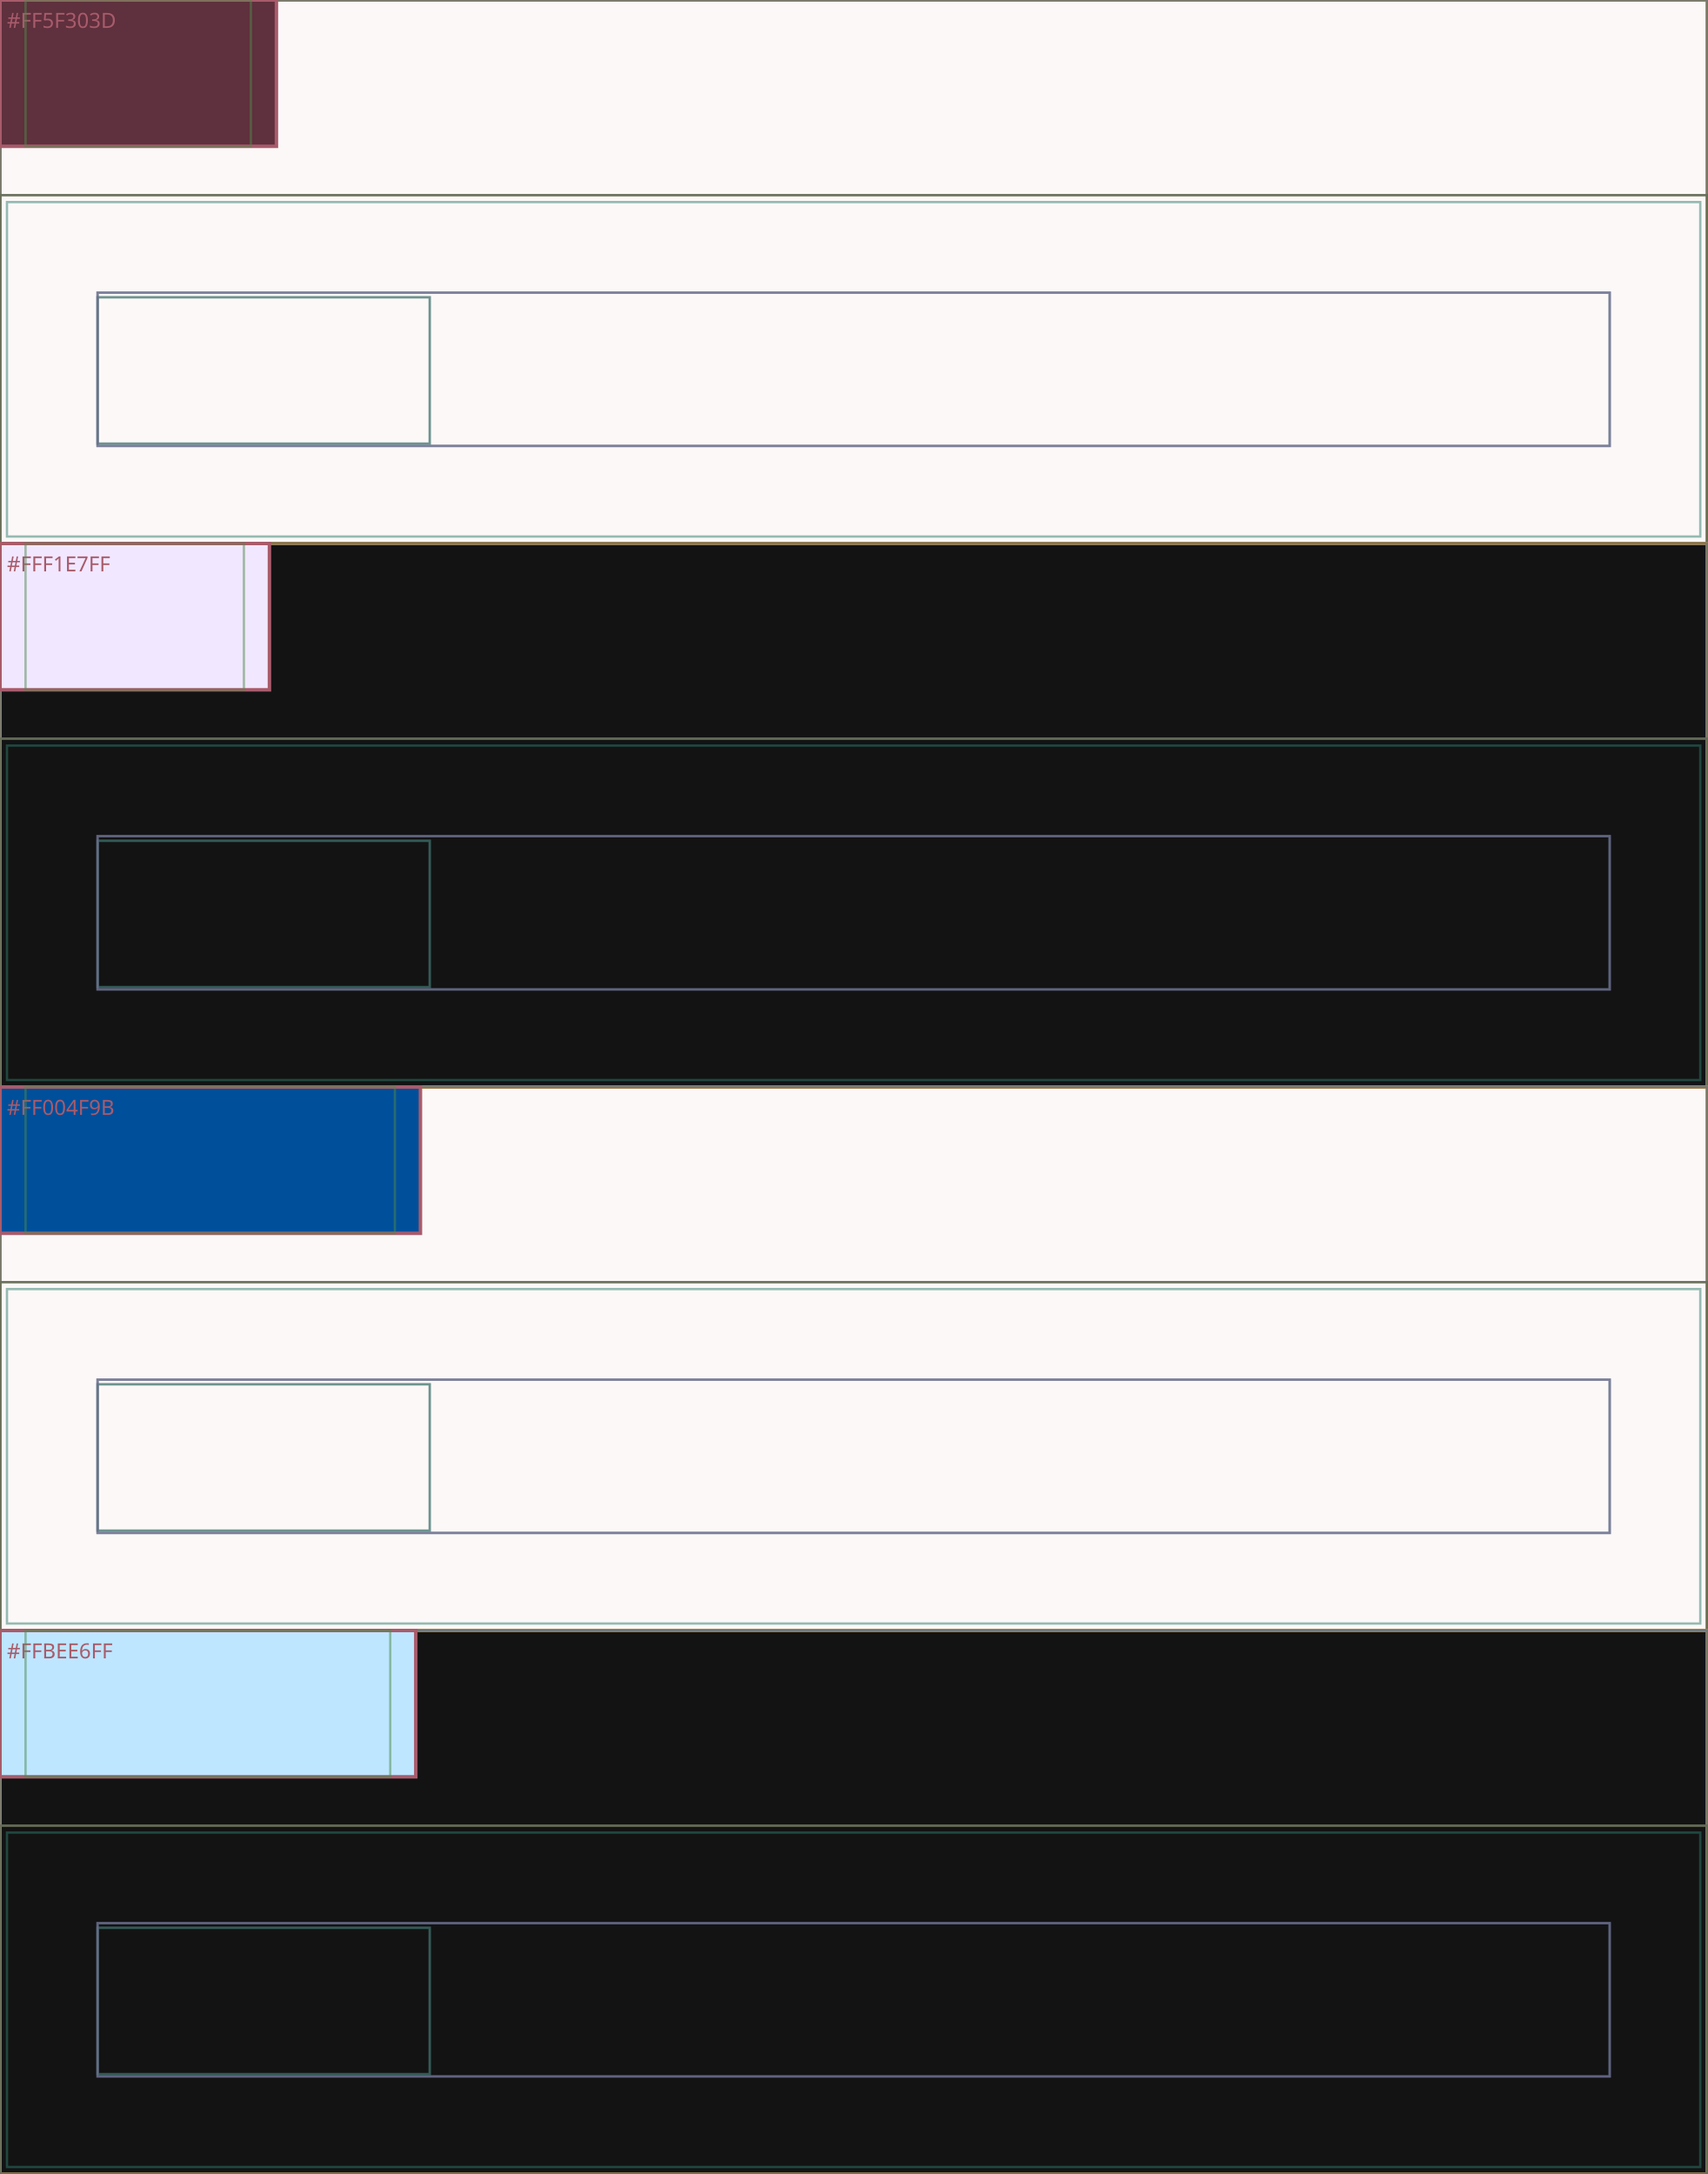
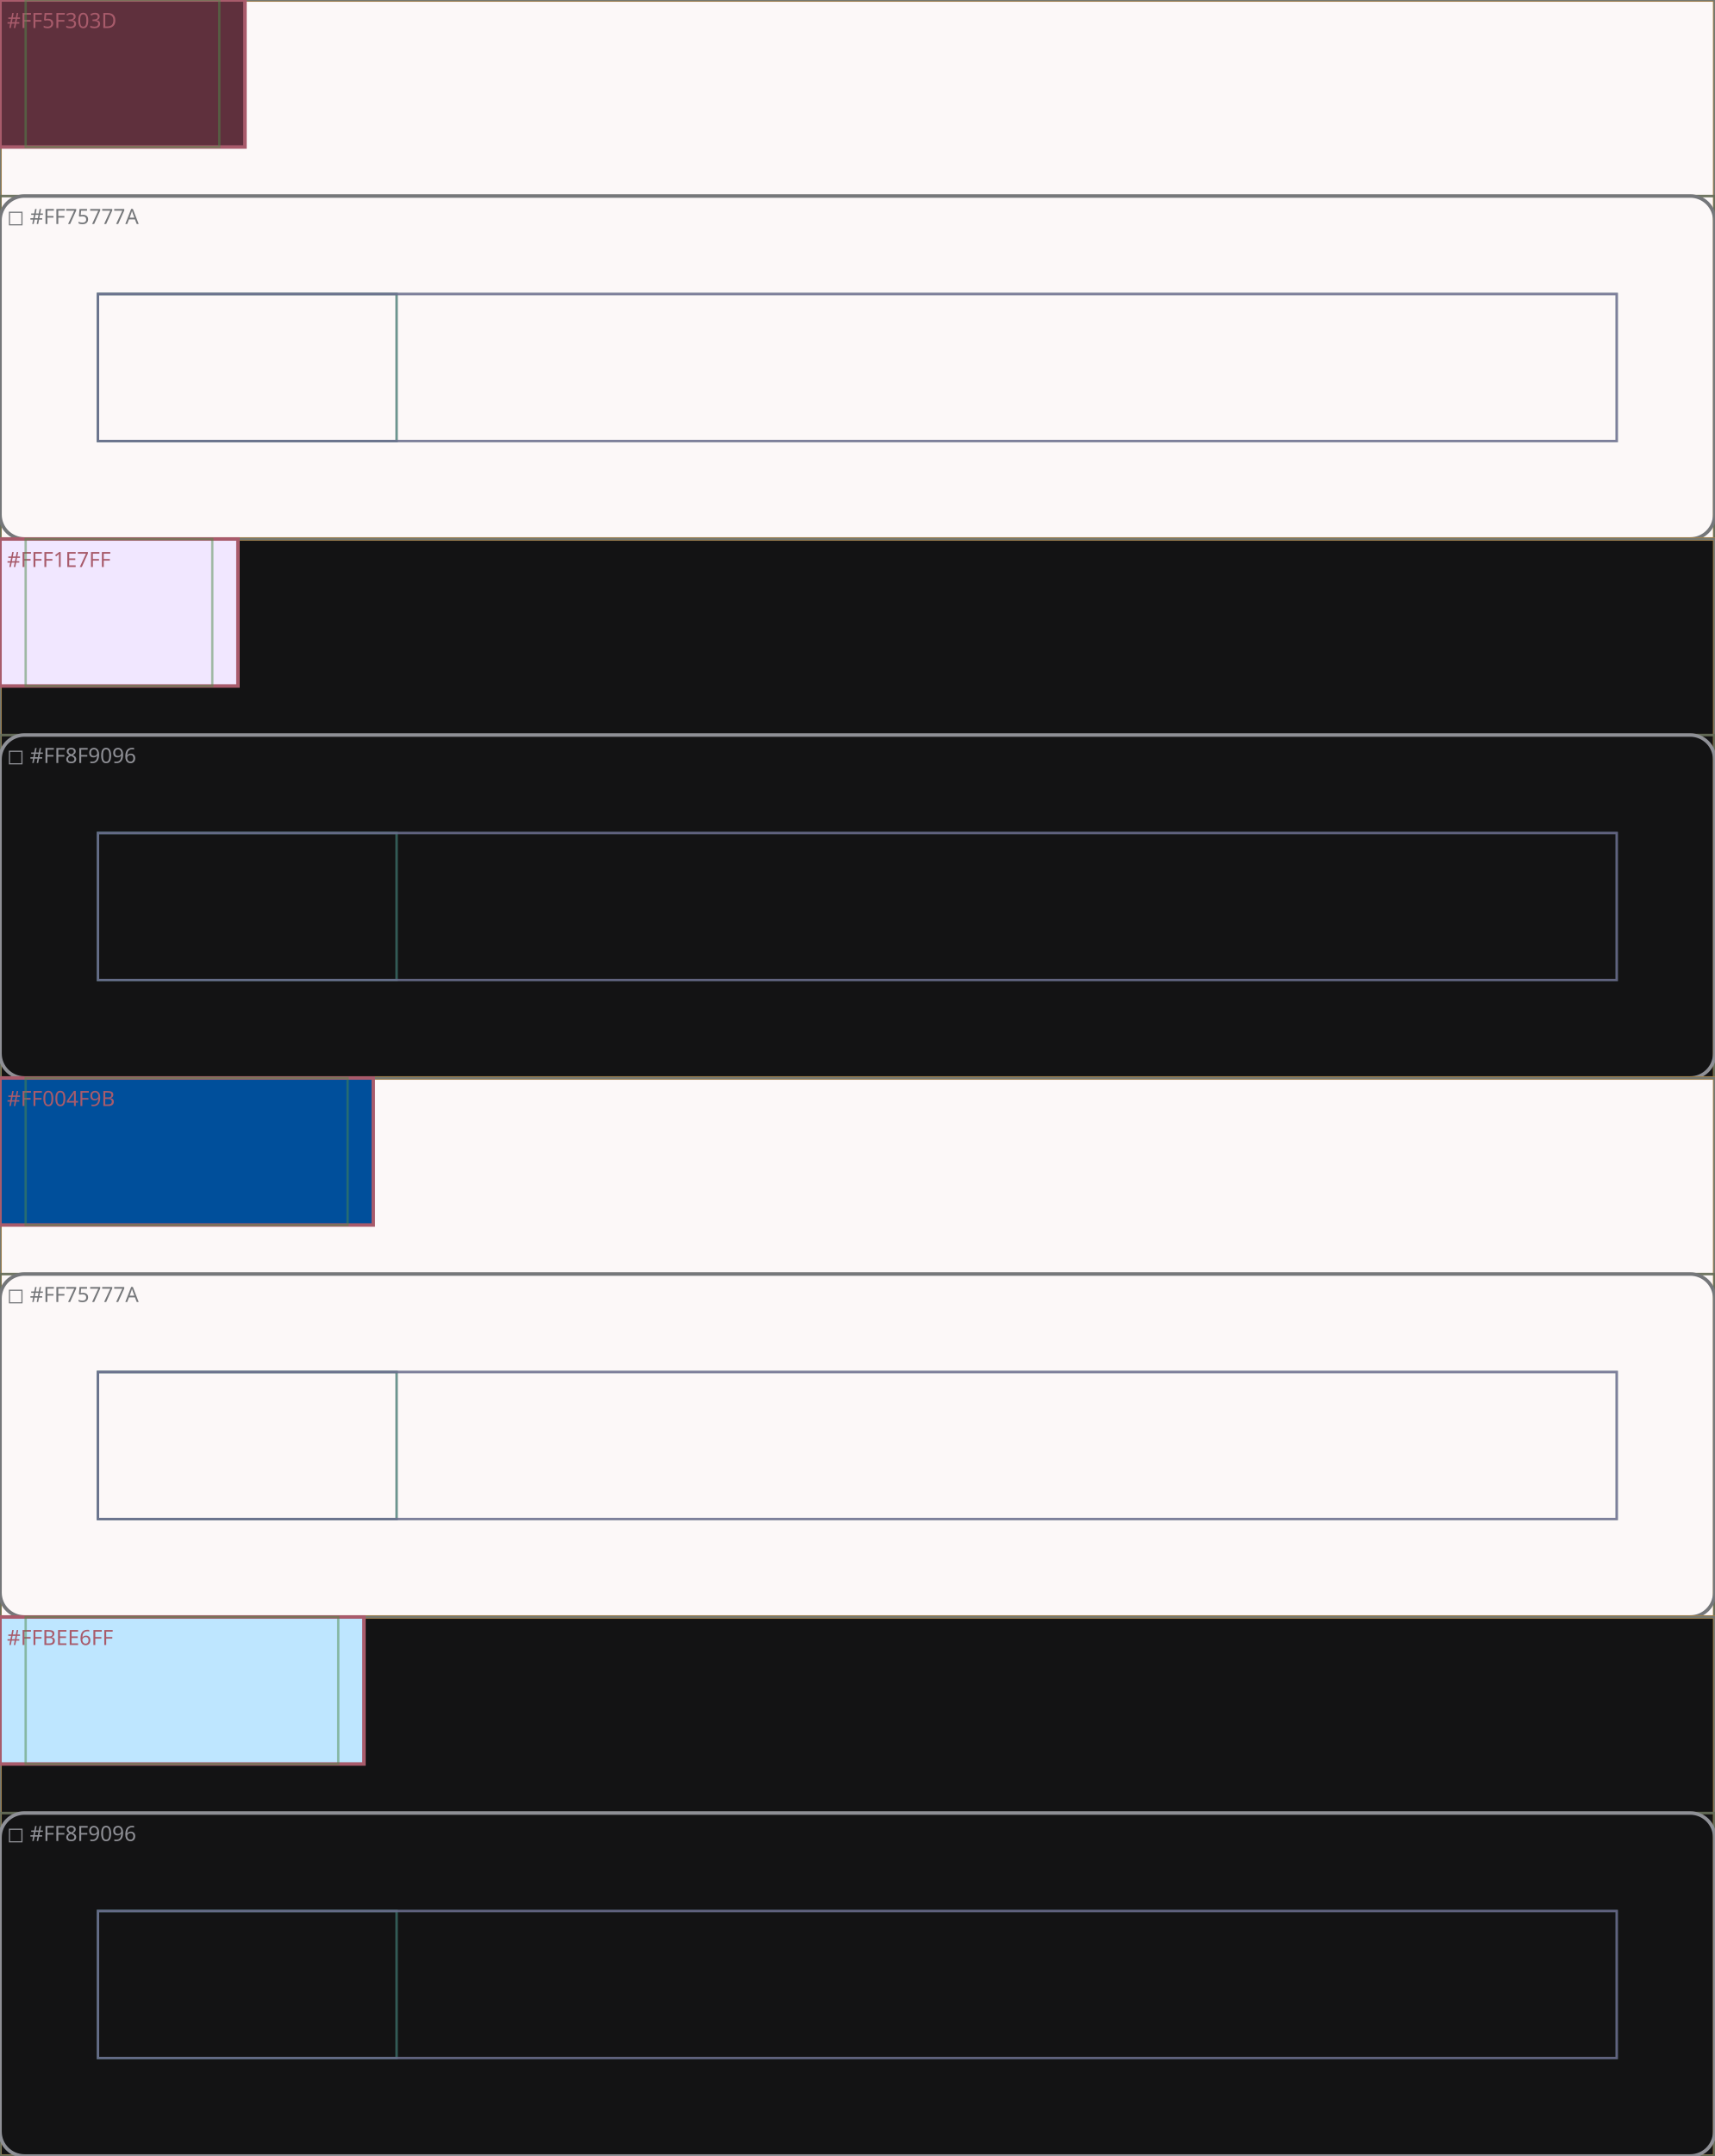
- <svg xmlns="http://www.w3.org/2000/svg" viewBox="0 0 735 936" width="735" height="936" role="img" aria-label="text-field-outlined-required layout wireframe">
-   <rect width="735" height="936" fill="#ffffff" />
+ <svg xmlns="http://www.w3.org/2000/svg" viewBox="0 0 735 924" width="735" height="924" role="img" aria-label="text-field-outlined-required layout wireframe">
+   <rect width="735" height="924" fill="#ffffff" />
  <g>
-     <rect x="0" y="0" width="735" height="936" fill="none" fill-opacity="0" stroke="#5B6470" stroke-width="1" stroke-opacity="0.5" />
+     <rect x="0" y="0" width="735" height="924" fill="none" fill-opacity="0" stroke="#5B6470" stroke-width="1" stroke-opacity="0.5" />
  </g>
  <g>
-     <rect x="0" y="0" width="735" height="936" fill="#FFFFFF" fill-opacity="1" stroke="#2E7D6B" stroke-width="1.5" stroke-opacity="1" />
-     <text x="3" y="12" font-family="system-ui, sans-serif" font-size="9" fill="#2E7D6B">#FFFFFFFF</text>
+     <rect x="0" y="0" width="735" height="924" fill="none" fill-opacity="0" stroke="#2E7D6B" stroke-width="1" stroke-opacity="0.5" />
  </g>
  <g>
-     <rect x="0" y="0" width="735" height="936" fill="none" fill-opacity="0" stroke="#8E6BA8" stroke-width="1" stroke-opacity="0.5" />
+     <rect x="0" y="0" width="735" height="924" fill="none" fill-opacity="0" stroke="#8E6BA8" stroke-width="1" stroke-opacity="0.5" />
  </g>
  <g>
-     <rect x="0" y="0" width="735" height="234" fill="#FCF8F8" fill-opacity="1" stroke="#B0813B" stroke-width="1.5" stroke-opacity="1" />
+     <rect x="0" y="0" width="735" height="231" fill="#FCF8F8" fill-opacity="1" stroke="#B0813B" stroke-width="1.5" stroke-opacity="1" />
    <text x="3" y="12" font-family="system-ui, sans-serif" font-size="9" fill="#B0813B">#FFFCF8F8</text>
  </g>
  <g>
-     <rect x="0" y="0" width="735" height="234" fill="none" fill-opacity="0" stroke="#3B72A8" stroke-width="1" stroke-opacity="0.5" />
+     <rect x="0" y="0" width="735" height="231" fill="none" fill-opacity="0" stroke="#3B72A8" stroke-width="1" stroke-opacity="0.5" />
  </g>
  <g>
-     <rect x="0" y="0" width="119" height="63" fill="#5F303D" fill-opacity="1" stroke="#A85B6B" stroke-width="1.5" stroke-opacity="1" />
+     <rect x="0" y="0" width="105" height="63" fill="#5F303D" fill-opacity="1" stroke="#A85B6B" stroke-width="1.5" stroke-opacity="1" />
    <text x="3" y="12" font-family="system-ui, sans-serif" font-size="9" fill="#A85B6B">#FF5F303D</text>
  </g>
  <g>
-     <rect x="11" y="0" width="97" height="63" fill="none" fill-opacity="0" stroke="#4F8A4A" stroke-width="1" stroke-opacity="0.5" />
+     <rect x="11" y="0" width="83" height="63" fill="none" fill-opacity="0" stroke="#4F8A4A" stroke-width="1" stroke-opacity="0.5" />
  </g>
  <g>
-     <rect x="0" y="84" width="735" height="150" fill="none" fill-opacity="0" stroke="#A85B6B" stroke-width="1" stroke-opacity="0.5" />
+     <rect x="0" y="84" width="735" height="147" fill="none" fill-opacity="0" stroke="#A85B6B" stroke-width="1" stroke-opacity="0.5" />
  </g>
  <g>
-     <rect x="0" y="84" width="735" height="150" fill="none" fill-opacity="0" stroke="#4F8A4A" stroke-width="1" stroke-opacity="0.5" />
+     <rect x="0" y="84" width="735" height="147" fill="none" fill-opacity="0" stroke="#4F8A4A" stroke-width="1" stroke-opacity="0.5" />
  </g>
  <g>
-     <rect x="0" y="84" width="735" height="150" fill="none" fill-opacity="0" stroke="#7A7A33" stroke-width="1" stroke-opacity="0.5" />
+     <rect x="0" y="84" width="735" height="147" fill="none" fill-opacity="0" stroke="#7A7A33" stroke-width="1" stroke-opacity="0.5" />
  </g>
  <g>
-     <rect x="0" y="84" width="735" height="150" fill="none" fill-opacity="0" stroke="#5B6470" stroke-width="1" stroke-opacity="0.5" />
+     <rect x="0" y="84" width="735" height="147" fill="none" fill-opacity="0" stroke="#5B6470" stroke-width="1" stroke-opacity="0.5" />
  </g>
  <g>
-     <rect x="3" y="87" width="729" height="144" fill="none" fill-opacity="0" stroke="#2E7D6B" stroke-width="1" stroke-opacity="0.5" />
+     <path d="M10.5,84 H724.5 A10.5,10.5 0 0 1 735,94.5 V220.5 A10.5,10.5 0 0 1 724.5,231 H10.5 A10.5,10.5 0 0 1 0,220.5 V94.5 A10.5,10.5 0 0 1 10.5,84 Z" fill="none" fill-opacity="0" stroke="#75777A" stroke-width="1.5" stroke-opacity="1" />
+     <text x="3" y="96" font-family="system-ui, sans-serif" font-size="9" fill="#75777A">◻ #FF75777A</text>
  </g>
  <g>
-     <rect x="42" y="128" width="143" height="63" fill="none" fill-opacity="0" stroke="#5B6470" stroke-width="1" stroke-opacity="0.5" />
+     <rect x="42" y="126" width="128" height="63" fill="none" fill-opacity="0" stroke="#5B6470" stroke-width="1" stroke-opacity="0.5" />
  </g>
  <g>
-     <rect x="42" y="128" width="143" height="63" fill="none" fill-opacity="0" stroke="#2E7D6B" stroke-width="1" stroke-opacity="0.5" />
+     <rect x="42" y="126" width="128" height="63" fill="none" fill-opacity="0" stroke="#2E7D6B" stroke-width="1" stroke-opacity="0.5" />
  </g>
  <g>
-     <rect x="42" y="126" width="651" height="66" fill="none" fill-opacity="0" stroke="#5B6470" stroke-width="1" stroke-opacity="0.5" />
+     <rect x="42" y="126" width="651" height="63" fill="none" fill-opacity="0" stroke="#5B6470" stroke-width="1" stroke-opacity="0.5" />
  </g>
  <g>
-     <rect x="42" y="126" width="651" height="66" fill="none" fill-opacity="0" stroke="#2E7D6B" stroke-width="1" stroke-opacity="0.5" />
+     <rect x="42" y="126" width="651" height="63" fill="none" fill-opacity="0" stroke="#2E7D6B" stroke-width="1" stroke-opacity="0.5" />
  </g>
  <g>
-     <rect x="42" y="126" width="651" height="66" fill="none" fill-opacity="0" stroke="#8E6BA8" stroke-width="1" stroke-opacity="0.5" />
+     <rect x="42" y="126" width="651" height="63" fill="none" fill-opacity="0" stroke="#8E6BA8" stroke-width="1" stroke-opacity="0.5" />
  </g>
  <g>
-     <rect x="0" y="234" width="735" height="234" fill="#131314" fill-opacity="1" stroke="#B0813B" stroke-width="1.5" stroke-opacity="1" />
-     <text x="3" y="246" font-family="system-ui, sans-serif" font-size="9" fill="#B0813B">#FF131314</text>
+     <rect x="0" y="231" width="735" height="231" fill="#131314" fill-opacity="1" stroke="#B0813B" stroke-width="1.5" stroke-opacity="1" />
+     <text x="3" y="243" font-family="system-ui, sans-serif" font-size="9" fill="#B0813B">#FF131314</text>
  </g>
  <g>
-     <rect x="0" y="234" width="735" height="234" fill="none" fill-opacity="0" stroke="#3B72A8" stroke-width="1" stroke-opacity="0.5" />
+     <rect x="0" y="231" width="735" height="231" fill="none" fill-opacity="0" stroke="#3B72A8" stroke-width="1" stroke-opacity="0.5" />
  </g>
  <g>
-     <rect x="0" y="234" width="116" height="63" fill="#F1E7FF" fill-opacity="1" stroke="#A85B6B" stroke-width="1.5" stroke-opacity="1" />
-     <text x="3" y="246" font-family="system-ui, sans-serif" font-size="9" fill="#A85B6B">#FFF1E7FF</text>
+     <rect x="0" y="231" width="102" height="63" fill="#F1E7FF" fill-opacity="1" stroke="#A85B6B" stroke-width="1.5" stroke-opacity="1" />
+     <text x="3" y="243" font-family="system-ui, sans-serif" font-size="9" fill="#A85B6B">#FFF1E7FF</text>
  </g>
  <g>
-     <rect x="11" y="234" width="94" height="63" fill="none" fill-opacity="0" stroke="#4F8A4A" stroke-width="1" stroke-opacity="0.5" />
+     <rect x="11" y="231" width="80" height="63" fill="none" fill-opacity="0" stroke="#4F8A4A" stroke-width="1" stroke-opacity="0.5" />
  </g>
  <g>
-     <rect x="0" y="318" width="735" height="150" fill="none" fill-opacity="0" stroke="#A85B6B" stroke-width="1" stroke-opacity="0.5" />
+     <rect x="0" y="315" width="735" height="147" fill="none" fill-opacity="0" stroke="#A85B6B" stroke-width="1" stroke-opacity="0.5" />
  </g>
  <g>
-     <rect x="0" y="318" width="735" height="150" fill="none" fill-opacity="0" stroke="#4F8A4A" stroke-width="1" stroke-opacity="0.5" />
+     <rect x="0" y="315" width="735" height="147" fill="none" fill-opacity="0" stroke="#4F8A4A" stroke-width="1" stroke-opacity="0.5" />
  </g>
  <g>
-     <rect x="0" y="318" width="735" height="150" fill="none" fill-opacity="0" stroke="#7A7A33" stroke-width="1" stroke-opacity="0.5" />
+     <rect x="0" y="315" width="735" height="147" fill="none" fill-opacity="0" stroke="#7A7A33" stroke-width="1" stroke-opacity="0.5" />
  </g>
  <g>
-     <rect x="0" y="318" width="735" height="150" fill="none" fill-opacity="0" stroke="#5B6470" stroke-width="1" stroke-opacity="0.5" />
+     <rect x="0" y="315" width="735" height="147" fill="none" fill-opacity="0" stroke="#5B6470" stroke-width="1" stroke-opacity="0.5" />
  </g>
  <g>
-     <rect x="3" y="321" width="729" height="144" fill="none" fill-opacity="0" stroke="#2E7D6B" stroke-width="1" stroke-opacity="0.5" />
+     <path d="M10.5,315 H724.5 A10.5,10.5 0 0 1 735,325.5 V451.5 A10.5,10.5 0 0 1 724.5,462 H10.5 A10.5,10.5 0 0 1 0,451.5 V325.5 A10.5,10.5 0 0 1 10.5,315 Z" fill="none" fill-opacity="0" stroke="#8F9096" stroke-width="1.5" stroke-opacity="1" />
+     <text x="3" y="327" font-family="system-ui, sans-serif" font-size="9" fill="#8F9096">◻ #FF8F9096</text>
  </g>
  <g>
-     <rect x="42" y="362" width="143" height="63" fill="none" fill-opacity="0" stroke="#5B6470" stroke-width="1" stroke-opacity="0.5" />
+     <rect x="42" y="357" width="128" height="63" fill="none" fill-opacity="0" stroke="#5B6470" stroke-width="1" stroke-opacity="0.5" />
  </g>
  <g>
-     <rect x="42" y="362" width="143" height="63" fill="none" fill-opacity="0" stroke="#2E7D6B" stroke-width="1" stroke-opacity="0.5" />
+     <rect x="42" y="357" width="128" height="63" fill="none" fill-opacity="0" stroke="#2E7D6B" stroke-width="1" stroke-opacity="0.5" />
  </g>
  <g>
-     <rect x="42" y="360" width="651" height="66" fill="none" fill-opacity="0" stroke="#5B6470" stroke-width="1" stroke-opacity="0.5" />
+     <rect x="42" y="357" width="651" height="63" fill="none" fill-opacity="0" stroke="#5B6470" stroke-width="1" stroke-opacity="0.5" />
  </g>
  <g>
-     <rect x="42" y="360" width="651" height="66" fill="none" fill-opacity="0" stroke="#2E7D6B" stroke-width="1" stroke-opacity="0.5" />
+     <rect x="42" y="357" width="651" height="63" fill="none" fill-opacity="0" stroke="#2E7D6B" stroke-width="1" stroke-opacity="0.5" />
  </g>
  <g>
-     <rect x="42" y="360" width="651" height="66" fill="none" fill-opacity="0" stroke="#8E6BA8" stroke-width="1" stroke-opacity="0.5" />
+     <rect x="42" y="357" width="651" height="63" fill="none" fill-opacity="0" stroke="#8E6BA8" stroke-width="1" stroke-opacity="0.5" />
  </g>
  <g>
-     <rect x="0" y="468" width="735" height="234" fill="#FCF8F8" fill-opacity="1" stroke="#B0813B" stroke-width="1.5" stroke-opacity="1" />
-     <text x="3" y="480" font-family="system-ui, sans-serif" font-size="9" fill="#B0813B">#FFFCF8F8</text>
+     <rect x="0" y="462" width="735" height="231" fill="#FCF8F8" fill-opacity="1" stroke="#B0813B" stroke-width="1.5" stroke-opacity="1" />
+     <text x="3" y="474" font-family="system-ui, sans-serif" font-size="9" fill="#B0813B">#FFFCF8F8</text>
  </g>
  <g>
-     <rect x="0" y="468" width="735" height="234" fill="none" fill-opacity="0" stroke="#3B72A8" stroke-width="1" stroke-opacity="0.5" />
+     <rect x="0" y="462" width="735" height="231" fill="none" fill-opacity="0" stroke="#3B72A8" stroke-width="1" stroke-opacity="0.5" />
  </g>
  <g>
-     <rect x="0" y="468" width="181" height="63" fill="#004F9B" fill-opacity="1" stroke="#A85B6B" stroke-width="1.5" stroke-opacity="1" />
-     <text x="3" y="480" font-family="system-ui, sans-serif" font-size="9" fill="#A85B6B">#FF004F9B</text>
+     <rect x="0" y="462" width="160" height="63" fill="#004F9B" fill-opacity="1" stroke="#A85B6B" stroke-width="1.5" stroke-opacity="1" />
+     <text x="3" y="474" font-family="system-ui, sans-serif" font-size="9" fill="#A85B6B">#FF004F9B</text>
  </g>
  <g>
-     <rect x="11" y="468" width="159" height="63" fill="none" fill-opacity="0" stroke="#4F8A4A" stroke-width="1" stroke-opacity="0.5" />
+     <rect x="11" y="462" width="138" height="63" fill="none" fill-opacity="0" stroke="#4F8A4A" stroke-width="1" stroke-opacity="0.5" />
  </g>
  <g>
-     <rect x="0" y="552" width="735" height="150" fill="none" fill-opacity="0" stroke="#A85B6B" stroke-width="1" stroke-opacity="0.5" />
+     <rect x="0" y="546" width="735" height="147" fill="none" fill-opacity="0" stroke="#A85B6B" stroke-width="1" stroke-opacity="0.5" />
  </g>
  <g>
-     <rect x="0" y="552" width="735" height="150" fill="none" fill-opacity="0" stroke="#4F8A4A" stroke-width="1" stroke-opacity="0.5" />
+     <rect x="0" y="546" width="735" height="147" fill="none" fill-opacity="0" stroke="#4F8A4A" stroke-width="1" stroke-opacity="0.5" />
  </g>
  <g>
-     <rect x="0" y="552" width="735" height="150" fill="none" fill-opacity="0" stroke="#7A7A33" stroke-width="1" stroke-opacity="0.5" />
+     <rect x="0" y="546" width="735" height="147" fill="none" fill-opacity="0" stroke="#7A7A33" stroke-width="1" stroke-opacity="0.5" />
  </g>
  <g>
-     <rect x="0" y="552" width="735" height="150" fill="none" fill-opacity="0" stroke="#5B6470" stroke-width="1" stroke-opacity="0.5" />
+     <rect x="0" y="546" width="735" height="147" fill="none" fill-opacity="0" stroke="#5B6470" stroke-width="1" stroke-opacity="0.5" />
  </g>
  <g>
-     <rect x="3" y="555" width="729" height="144" fill="none" fill-opacity="0" stroke="#2E7D6B" stroke-width="1" stroke-opacity="0.5" />
+     <path d="M10.5,546 H724.5 A10.5,10.5 0 0 1 735,556.5 V682.5 A10.5,10.5 0 0 1 724.5,693 H10.5 A10.5,10.5 0 0 1 0,682.5 V556.5 A10.5,10.5 0 0 1 10.5,546 Z" fill="none" fill-opacity="0" stroke="#75777A" stroke-width="1.5" stroke-opacity="1" />
+     <text x="3" y="558" font-family="system-ui, sans-serif" font-size="9" fill="#75777A">◻ #FF75777A</text>
  </g>
  <g>
-     <rect x="42" y="596" width="143" height="63" fill="none" fill-opacity="0" stroke="#5B6470" stroke-width="1" stroke-opacity="0.5" />
+     <rect x="42" y="588" width="128" height="63" fill="none" fill-opacity="0" stroke="#5B6470" stroke-width="1" stroke-opacity="0.5" />
  </g>
  <g>
-     <rect x="42" y="596" width="143" height="63" fill="none" fill-opacity="0" stroke="#2E7D6B" stroke-width="1" stroke-opacity="0.5" />
+     <rect x="42" y="588" width="128" height="63" fill="none" fill-opacity="0" stroke="#2E7D6B" stroke-width="1" stroke-opacity="0.5" />
  </g>
  <g>
-     <rect x="42" y="594" width="651" height="66" fill="none" fill-opacity="0" stroke="#5B6470" stroke-width="1" stroke-opacity="0.5" />
+     <rect x="42" y="588" width="651" height="63" fill="none" fill-opacity="0" stroke="#5B6470" stroke-width="1" stroke-opacity="0.5" />
  </g>
  <g>
-     <rect x="42" y="594" width="651" height="66" fill="none" fill-opacity="0" stroke="#2E7D6B" stroke-width="1" stroke-opacity="0.5" />
+     <rect x="42" y="588" width="651" height="63" fill="none" fill-opacity="0" stroke="#2E7D6B" stroke-width="1" stroke-opacity="0.5" />
  </g>
  <g>
-     <rect x="42" y="594" width="651" height="66" fill="none" fill-opacity="0" stroke="#8E6BA8" stroke-width="1" stroke-opacity="0.5" />
+     <rect x="42" y="588" width="651" height="63" fill="none" fill-opacity="0" stroke="#8E6BA8" stroke-width="1" stroke-opacity="0.5" />
  </g>
  <g>
-     <rect x="0" y="702" width="735" height="234" fill="#131314" fill-opacity="1" stroke="#B0813B" stroke-width="1.5" stroke-opacity="1" />
-     <text x="3" y="714" font-family="system-ui, sans-serif" font-size="9" fill="#B0813B">#FF131314</text>
+     <rect x="0" y="693" width="735" height="231" fill="#131314" fill-opacity="1" stroke="#B0813B" stroke-width="1.5" stroke-opacity="1" />
+     <text x="3" y="705" font-family="system-ui, sans-serif" font-size="9" fill="#B0813B">#FF131314</text>
  </g>
  <g>
-     <rect x="0" y="702" width="735" height="234" fill="none" fill-opacity="0" stroke="#3B72A8" stroke-width="1" stroke-opacity="0.5" />
+     <rect x="0" y="693" width="735" height="231" fill="none" fill-opacity="0" stroke="#3B72A8" stroke-width="1" stroke-opacity="0.5" />
  </g>
  <g>
-     <rect x="0" y="702" width="179" height="63" fill="#BEE6FF" fill-opacity="1" stroke="#A85B6B" stroke-width="1.5" stroke-opacity="1" />
-     <text x="3" y="714" font-family="system-ui, sans-serif" font-size="9" fill="#A85B6B">#FFBEE6FF</text>
+     <rect x="0" y="693" width="156" height="63" fill="#BEE6FF" fill-opacity="1" stroke="#A85B6B" stroke-width="1.5" stroke-opacity="1" />
+     <text x="3" y="705" font-family="system-ui, sans-serif" font-size="9" fill="#A85B6B">#FFBEE6FF</text>
  </g>
  <g>
-     <rect x="11" y="702" width="157" height="63" fill="none" fill-opacity="0" stroke="#4F8A4A" stroke-width="1" stroke-opacity="0.5" />
+     <rect x="11" y="693" width="134" height="63" fill="none" fill-opacity="0" stroke="#4F8A4A" stroke-width="1" stroke-opacity="0.5" />
  </g>
  <g>
-     <rect x="0" y="786" width="735" height="150" fill="none" fill-opacity="0" stroke="#A85B6B" stroke-width="1" stroke-opacity="0.5" />
+     <rect x="0" y="777" width="735" height="147" fill="none" fill-opacity="0" stroke="#A85B6B" stroke-width="1" stroke-opacity="0.5" />
  </g>
  <g>
-     <rect x="0" y="786" width="735" height="150" fill="none" fill-opacity="0" stroke="#4F8A4A" stroke-width="1" stroke-opacity="0.5" />
+     <rect x="0" y="777" width="735" height="147" fill="none" fill-opacity="0" stroke="#4F8A4A" stroke-width="1" stroke-opacity="0.5" />
  </g>
  <g>
-     <rect x="0" y="786" width="735" height="150" fill="none" fill-opacity="0" stroke="#7A7A33" stroke-width="1" stroke-opacity="0.5" />
+     <rect x="0" y="777" width="735" height="147" fill="none" fill-opacity="0" stroke="#7A7A33" stroke-width="1" stroke-opacity="0.5" />
  </g>
  <g>
-     <rect x="0" y="786" width="735" height="150" fill="none" fill-opacity="0" stroke="#5B6470" stroke-width="1" stroke-opacity="0.5" />
+     <rect x="0" y="777" width="735" height="147" fill="none" fill-opacity="0" stroke="#5B6470" stroke-width="1" stroke-opacity="0.5" />
  </g>
  <g>
-     <rect x="3" y="789" width="729" height="144" fill="none" fill-opacity="0" stroke="#2E7D6B" stroke-width="1" stroke-opacity="0.5" />
+     <path d="M10.5,777 H724.5 A10.5,10.5 0 0 1 735,787.5 V913.5 A10.5,10.5 0 0 1 724.5,924 H10.5 A10.5,10.5 0 0 1 0,913.5 V787.5 A10.5,10.5 0 0 1 10.5,777 Z" fill="none" fill-opacity="0" stroke="#8F9096" stroke-width="1.5" stroke-opacity="1" />
+     <text x="3" y="789" font-family="system-ui, sans-serif" font-size="9" fill="#8F9096">◻ #FF8F9096</text>
  </g>
  <g>
-     <rect x="42" y="830" width="143" height="63" fill="none" fill-opacity="0" stroke="#5B6470" stroke-width="1" stroke-opacity="0.5" />
+     <rect x="42" y="819" width="128" height="63" fill="none" fill-opacity="0" stroke="#5B6470" stroke-width="1" stroke-opacity="0.5" />
  </g>
  <g>
-     <rect x="42" y="830" width="143" height="63" fill="none" fill-opacity="0" stroke="#2E7D6B" stroke-width="1" stroke-opacity="0.5" />
+     <rect x="42" y="819" width="128" height="63" fill="none" fill-opacity="0" stroke="#2E7D6B" stroke-width="1" stroke-opacity="0.5" />
  </g>
  <g>
-     <rect x="42" y="828" width="651" height="66" fill="none" fill-opacity="0" stroke="#5B6470" stroke-width="1" stroke-opacity="0.5" />
+     <rect x="42" y="819" width="651" height="63" fill="none" fill-opacity="0" stroke="#5B6470" stroke-width="1" stroke-opacity="0.5" />
  </g>
  <g>
-     <rect x="42" y="828" width="651" height="66" fill="none" fill-opacity="0" stroke="#2E7D6B" stroke-width="1" stroke-opacity="0.5" />
+     <rect x="42" y="819" width="651" height="63" fill="none" fill-opacity="0" stroke="#2E7D6B" stroke-width="1" stroke-opacity="0.5" />
  </g>
  <g>
-     <rect x="42" y="828" width="651" height="66" fill="none" fill-opacity="0" stroke="#8E6BA8" stroke-width="1" stroke-opacity="0.5" />
+     <rect x="42" y="819" width="651" height="63" fill="none" fill-opacity="0" stroke="#8E6BA8" stroke-width="1" stroke-opacity="0.5" />
  </g>
</svg>
